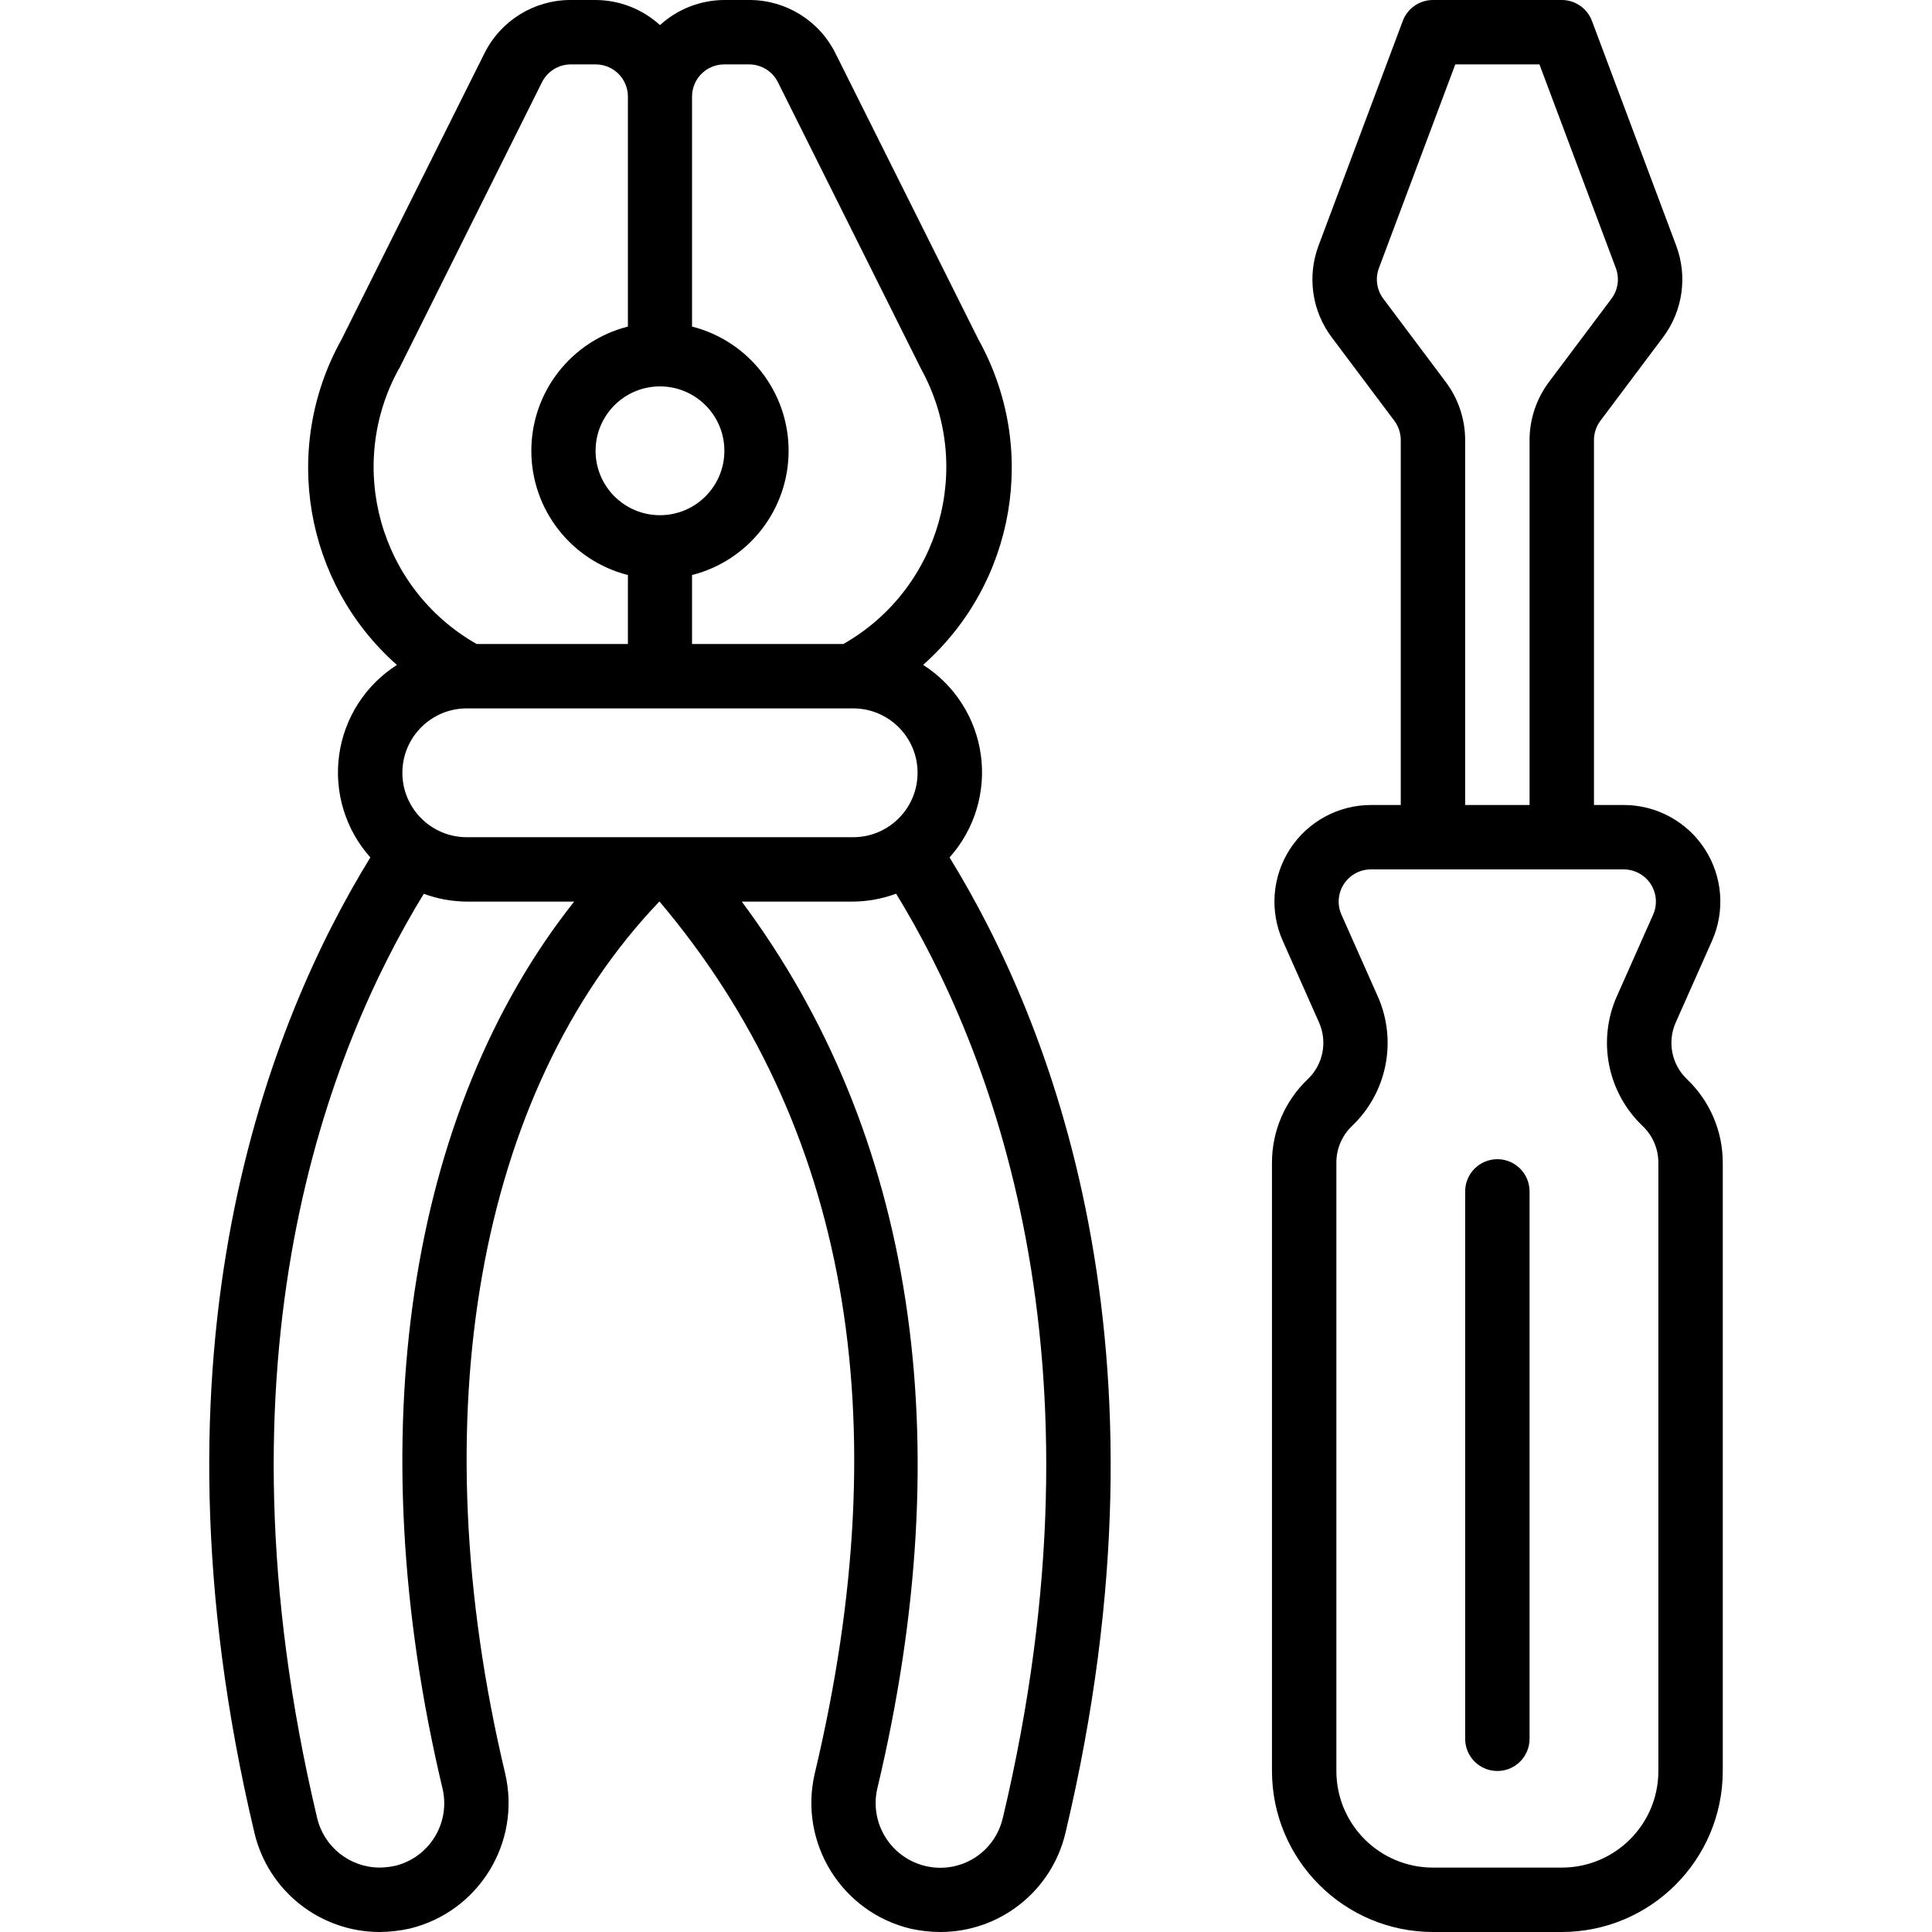
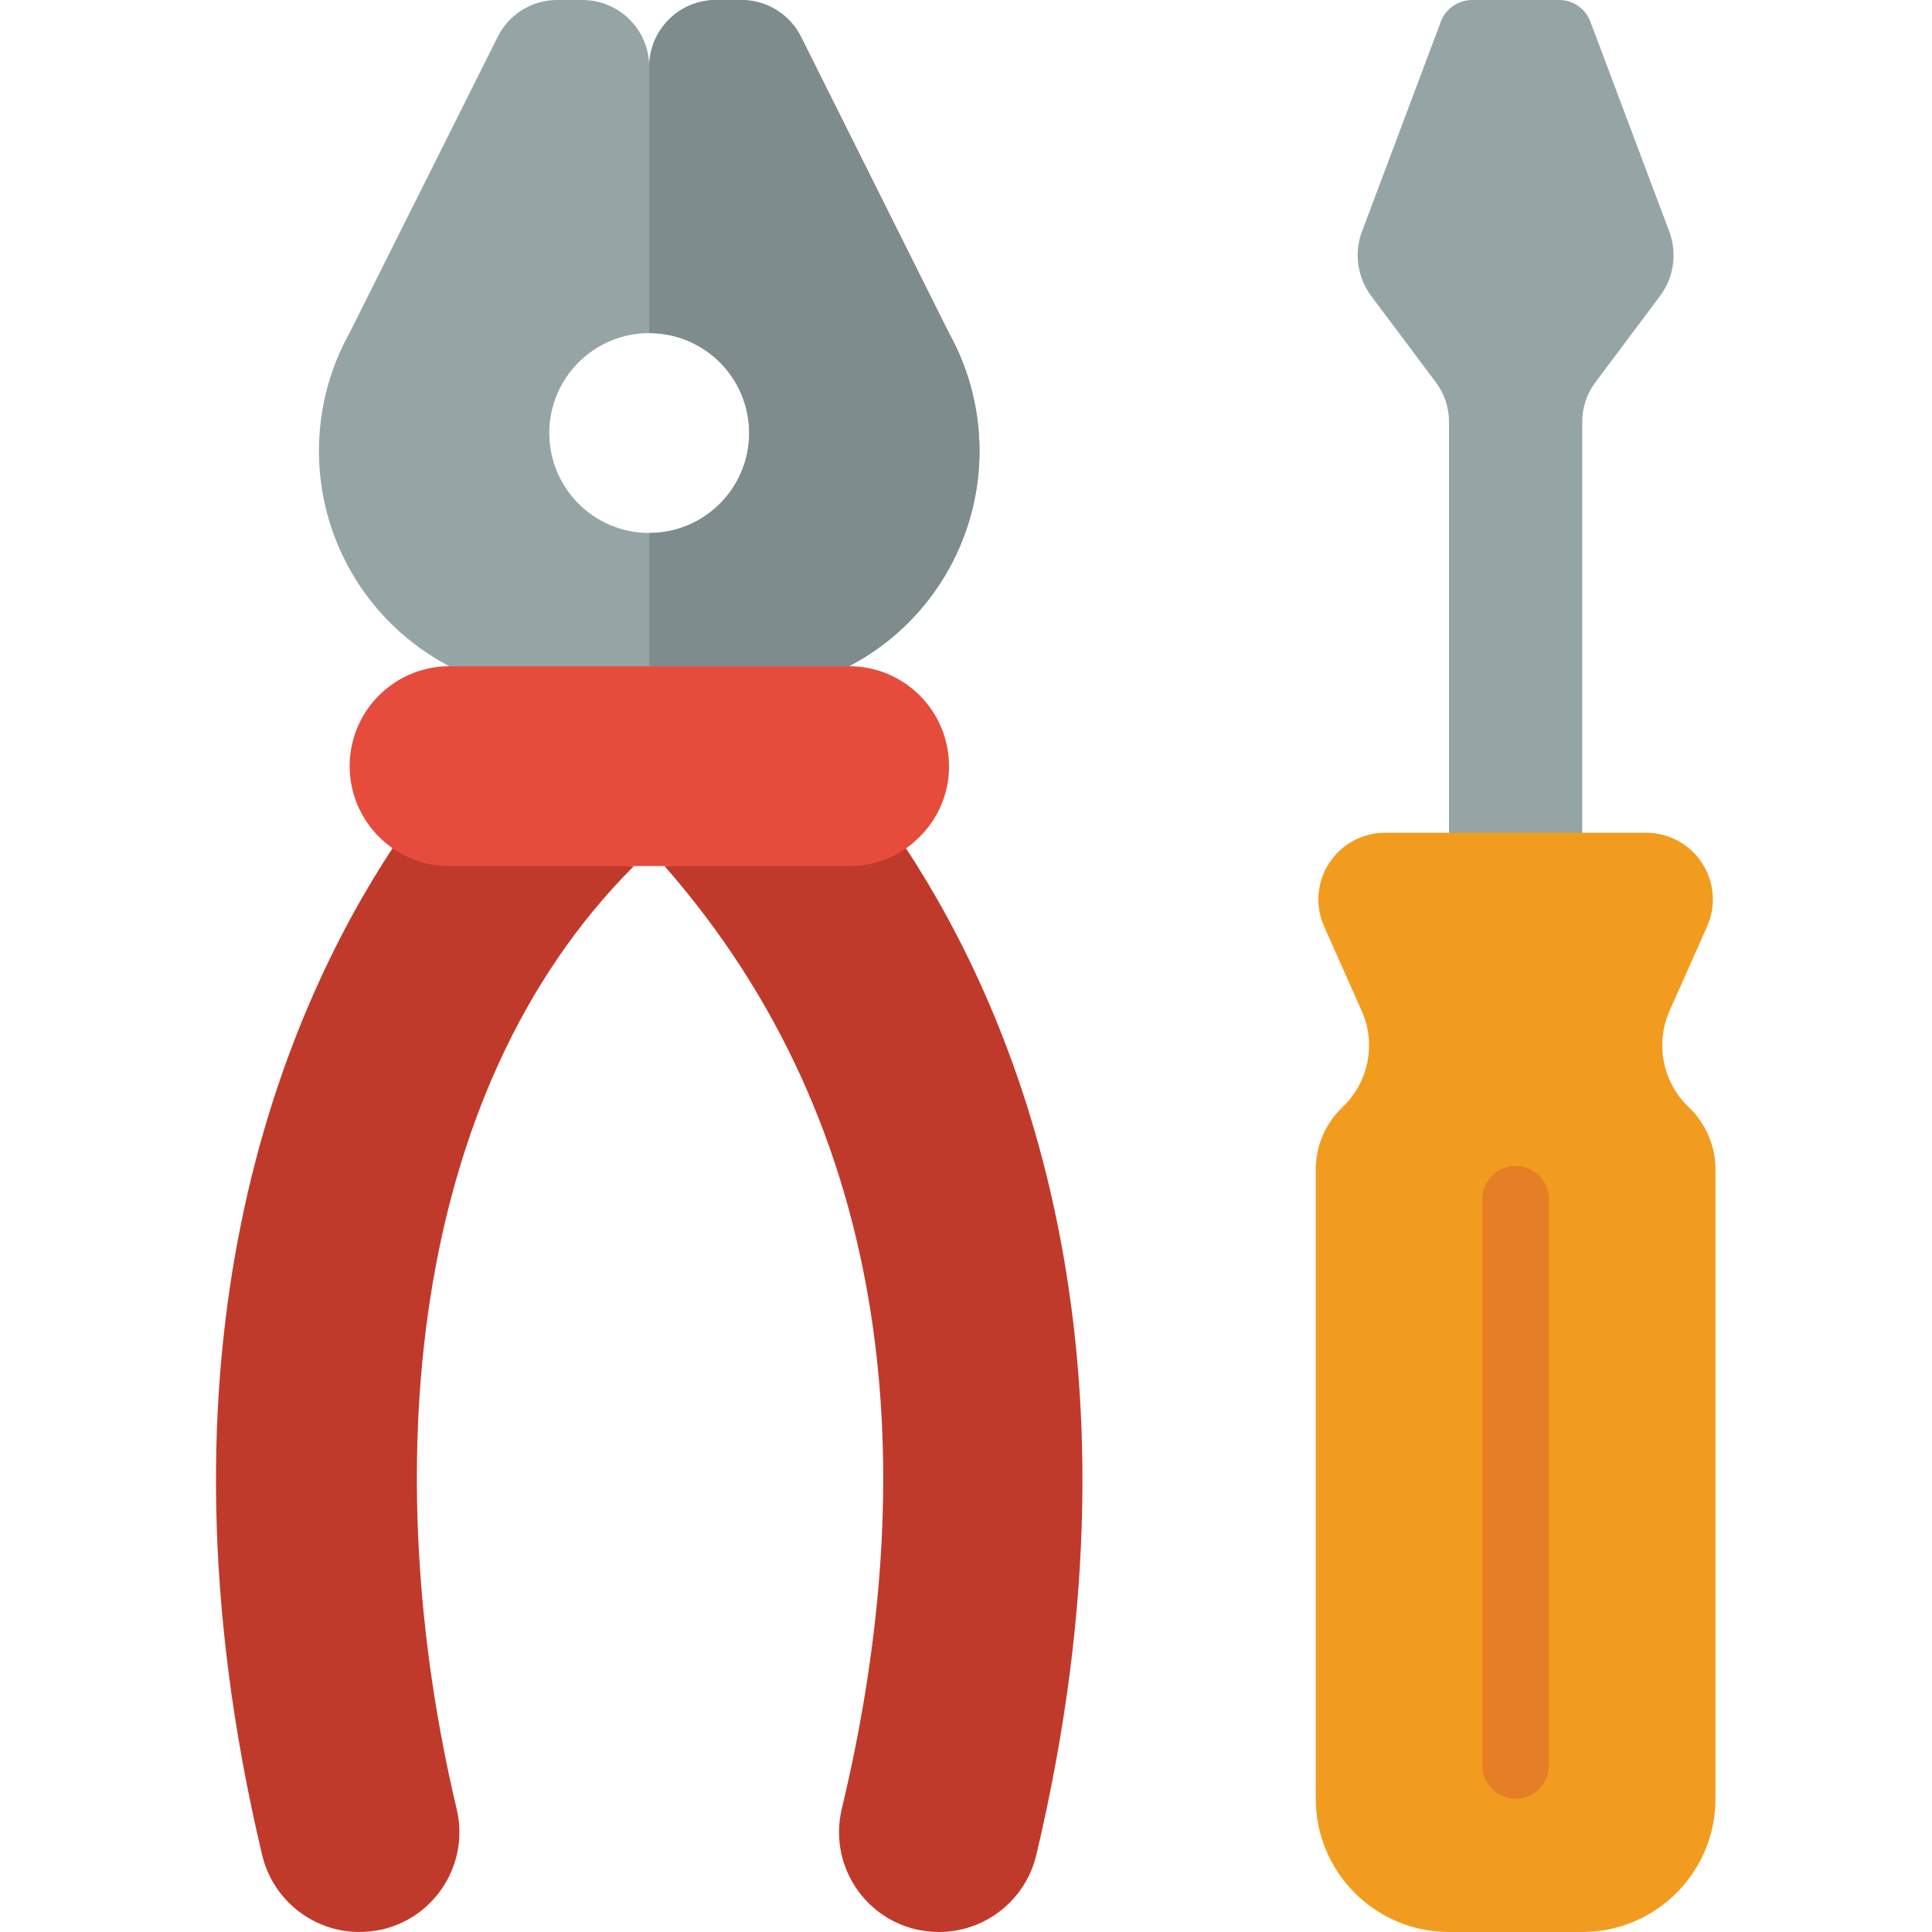
- <svg xmlns="http://www.w3.org/2000/svg" id="Capa_1" enable-background="new 0 0 512 512" height="512" viewBox="0 0 512 512" width="512">
-   <g>
-     <g id="Page-1_29_">
-       <g id="_x30_30---Tools" transform="translate(-1)">
-         <path id="Shape_135_" d="m338.084 308.053v161.28c.028 23.552 19.114 42.638 42.667 42.667h34.133c23.552-.028 42.638-19.114 42.667-42.667v-161.28c-.017-8.328-3.435-16.287-9.463-22.033-4.083-3.874-5.286-9.899-3.004-15.044l9.617-21.641c3.523-7.922 2.797-17.088-1.929-24.356s-12.809-11.651-21.478-11.646h-7.876v-96.708c.004-1.846.602-3.641 1.707-5.12l16.58-22.101c5.256-6.982 6.573-16.168 3.49-24.346l-22.315-59.52c-1.249-3.333-4.436-5.54-7.996-5.538h-34.133c-3.559-.002-6.746 2.205-7.996 5.538l-22.315 59.52c-3.081 8.178-1.764 17.363 3.49 24.346l16.58 22.101c1.105 1.479 1.703 3.274 1.707 5.12v96.708h-7.876c-8.666-.001-16.744 4.382-21.467 11.647s-5.45 16.427-1.932 24.346l9.617 21.641c2.284 5.149 1.077 11.179-3.012 15.053-6.027 5.746-9.446 13.706-9.463 22.033zm46.08-206.788-16.572-22.101c-1.749-2.332-2.187-5.395-1.161-8.124l20.233-53.973h22.306l20.241 53.973c1.026 2.728.588 5.792-1.161 8.124l-16.58 22.101c-3.317 4.435-5.113 9.822-5.12 15.36v96.708h-17.067v-96.708c-.006-5.538-1.802-10.925-5.119-15.36zm-29.013 206.788c.011-3.646 1.505-7.13 4.139-9.651 9.314-8.858 12.048-22.618 6.827-34.364l-9.617-21.641c-1.176-2.647-.929-5.709.655-8.133 1.585-2.424 4.291-3.879 7.187-3.864h66.953c2.889 0 5.581 1.461 7.156 3.882 1.574 2.422 1.817 5.476.644 8.115l-9.617 21.641c-5.212 11.744-2.479 25.496 6.827 34.355 2.652 2.516 4.162 6.005 4.181 9.66v161.28c0 14.138-11.462 25.6-25.6 25.6h-34.133c-14.138 0-25.6-11.462-25.6-25.6v-161.28z" />
-         <path id="Shape_134_" d="m397.817 469.333c4.713 0 8.533-3.82 8.533-8.533v-145.067c0-4.713-3.82-8.533-8.533-8.533s-8.533 3.82-8.533 8.533v145.067c0 4.713 3.821 8.533 8.533 8.533z" />
-         <path id="Shape_133_" d="m260.337 90.052-37.914-75.887c-4.305-8.701-13.186-14.196-22.895-14.165h-6.562c-6.318.022-12.402 2.395-17.067 6.656-4.664-4.261-10.748-6.634-17.066-6.656h-6.554c-9.714-.033-18.6 5.461-22.912 14.165l-37.897 75.87c-15.928 28.622-9.809 64.469 14.711 86.187-8.357 5.331-13.953 14.061-15.306 23.881-1.354 9.82 1.672 19.738 8.275 27.131-26.453 42.965-61.44 129.254-30.72 258.5 3.648 15.4 17.403 26.272 33.229 26.266 2.685-.025 5.359-.334 7.979-.922 18.248-4.458 29.506-22.776 25.242-41.071-22.571-94.78-7.245-180.727 40.841-231.074h.068c49.758 58.829 63.65 136.533 41.122 231.091-4.262 18.388 7.132 36.764 25.498 41.122 2.537.555 5.126.841 7.723.853 15.835.025 29.601-10.86 33.229-26.274 30.72-129.22-4.267-215.518-30.72-258.492 6.612-7.392 9.645-17.313 8.296-27.139-1.349-9.825-6.943-18.563-15.302-23.899 24.489-21.716 30.602-57.532 14.702-86.143zm-67.371-72.985h6.562c3.231.002 6.184 1.828 7.629 4.719l37.922 75.947c14.236 25.848 5.071 58.337-20.574 72.934h-40.107v-18.278c15.055-3.832 25.592-17.387 25.592-32.922s-10.538-29.09-25.592-32.922v-60.945c0-2.269.904-4.445 2.511-6.046 1.609-1.601 3.788-2.496 6.057-2.487zm34.134 204.8h-102.4c-9.426 0-17.067-7.641-17.067-17.067s7.641-17.067 17.067-17.067h102.4c9.426 0 17.067 7.641 17.067 17.067-.001 9.426-7.642 17.067-17.067 17.067zm-51.2-119.467c9.426 0 17.067 7.641 17.067 17.067s-7.641 17.067-17.067 17.067-17.067-7.641-17.067-17.067 7.641-17.067 17.067-17.067zm-69.12-4.719 37.854-75.895c1.453-2.907 4.43-4.737 7.68-4.719h6.554c4.713 0 8.533 3.821 8.533 8.533v60.945c-15.055 3.832-25.592 17.387-25.592 32.922s10.537 29.09 25.592 32.922v18.278h-40.09c-25.675-14.599-34.845-47.126-20.574-72.986zm11.485 376.261c2.152 9.062-3.358 18.175-12.382 20.48-1.387.314-2.802.483-4.224.503-7.918.001-14.797-5.443-16.614-13.15-29.15-122.709 3.319-204.203 28.262-244.907 3.649 1.341 7.504 2.04 11.392 2.065h28.459c-43.972 55.467-57.156 141.483-34.893 235.009zm148.48 7.833c-1.008 4.438-3.758 8.284-7.63 10.675s-8.542 3.126-12.961 2.04c-9.13-2.222-14.773-11.376-12.655-20.531 22.187-93.013 9.668-173.798-35.925-235.025h29.508c3.893-.037 7.75-.747 11.401-2.099 24.951 40.755 57.421 122.257 28.279 244.941h-.017z" />
-       </g>
+ <svg xmlns="http://www.w3.org/2000/svg" height="512" viewBox="0 0 45 58" width="512">
+   <g id="Page-1" fill="none" fill-rule="evenodd">
+     <g id="030---Tools" fill-rule="nonzero" transform="translate(-1)">
+       <path id="Shape" d="m44.34 8.88-1.94 2.59c-.262.345-.402.767-.4 1.2v14.33h-4v-14.33c.002-.433-.138-.855-.4-1.2l-1.94-2.59c-.407-.55-.512-1.267-.28-1.91l2.376-6.322c.147-.39.519-.648.936-.648h2.616c.417 0 .789.258.936.648l2.376 6.322c.232.643.127 1.36-.28 1.91z" fill="#95a5a5" />
+       <path id="Shape" d="m22.99 10-4.44-8.89c-.338-.68-1.031-1.11-1.79-1.11h-.77c-1.103.003-1.997.897-2 2-.003-1.103-.897-1.997-2-2h-.76c-.76-.002-1.454.429-1.79 1.11l-4.45 8.89c-.953 1.719-1.172 3.75-.608 5.632.565 1.883 1.866 3.458 3.608 4.368h12c1.742-.91 3.043-2.485 3.608-4.368.565-1.883.346-3.914-.608-5.632zm-9 6c-1.657 0-3-1.343-3-3s1.343-3 3-3 3 1.343 3 3-1.343 3-3 3z" fill="#95a5a5" />
+       <path id="Shape" d="m13.53 26c-6.84 6.84-7.69 18.33-5.32 28.31.382 1.61-.611 3.225-2.22 3.61-.23.051-.465.078-.7.08-1.39-.002-2.598-.958-2.92-2.31-3.63-15.28.65-25.26 3.91-30.22v-.01z" fill="#c03a2b" />
+       <path id="Shape" d="m21.7 25.47c3.26 4.96 7.54 14.94 3.91 30.22-.322 1.352-1.53 2.308-2.92 2.31-.235-.002-.47-.029-.7-.08-1.609-.385-2.602-2-2.22-3.61 2.41-10.08 1.67-20.33-5.32-28.31z" fill="#c03a2b" />
+       <path id="Shape" d="m46 35.1v18.9c0 2.209-1.791 4-4 4h-4c-2.209 0-4-1.791-4-4v-18.9c.002-.703.291-1.375.8-1.86.511-.484.8-1.156.8-1.86.001-.355-.074-.706-.22-1.03l-1.13-2.54c-.274-.619-.217-1.334.153-1.901.369-.567 1-.909 1.677-.909h7.84c.677-0 1.308.341 1.677.909.369.567.427 1.283.153 1.901l-1.13 2.54c-.437.989-.204 2.146.58 2.89.509.485.798 1.157.8 1.86z" fill="#f29c1f" />
+       <path id="Shape" d="m40 54c-.552 0-1-.448-1-1v-17c0-.552.448-1 1-1s1 .448 1 1v17c0 .552-.448 1-1 1z" fill="#e57e25" />
+       <path id="Shape" d="m22.99 23c.005.796-.313 1.561-.88 2.12-.127.127-.264.244-.41.35-.503.346-1.099.531-1.71.53h-12c-.612.002-1.21-.187-1.71-.54-1.073-.749-1.537-2.108-1.146-3.357.391-1.249 1.547-2.1 2.856-2.103h12c1.657 0 3 1.343 3 3z" fill="#e64c3c" />
+       <path id="Shape" d="m19.99 20h-6v-4c1.657 0 3-1.343 3-3s-1.343-3-3-3v-8c.003-1.103.897-1.997 2-2h.77c.759 0 1.452.43 1.79 1.11l4.44 8.89c.953 1.719 1.172 3.75.608 5.632-.565 1.883-1.866 3.458-3.608 4.368z" fill="#7f8c8d" />
    </g>
  </g>
</svg>
